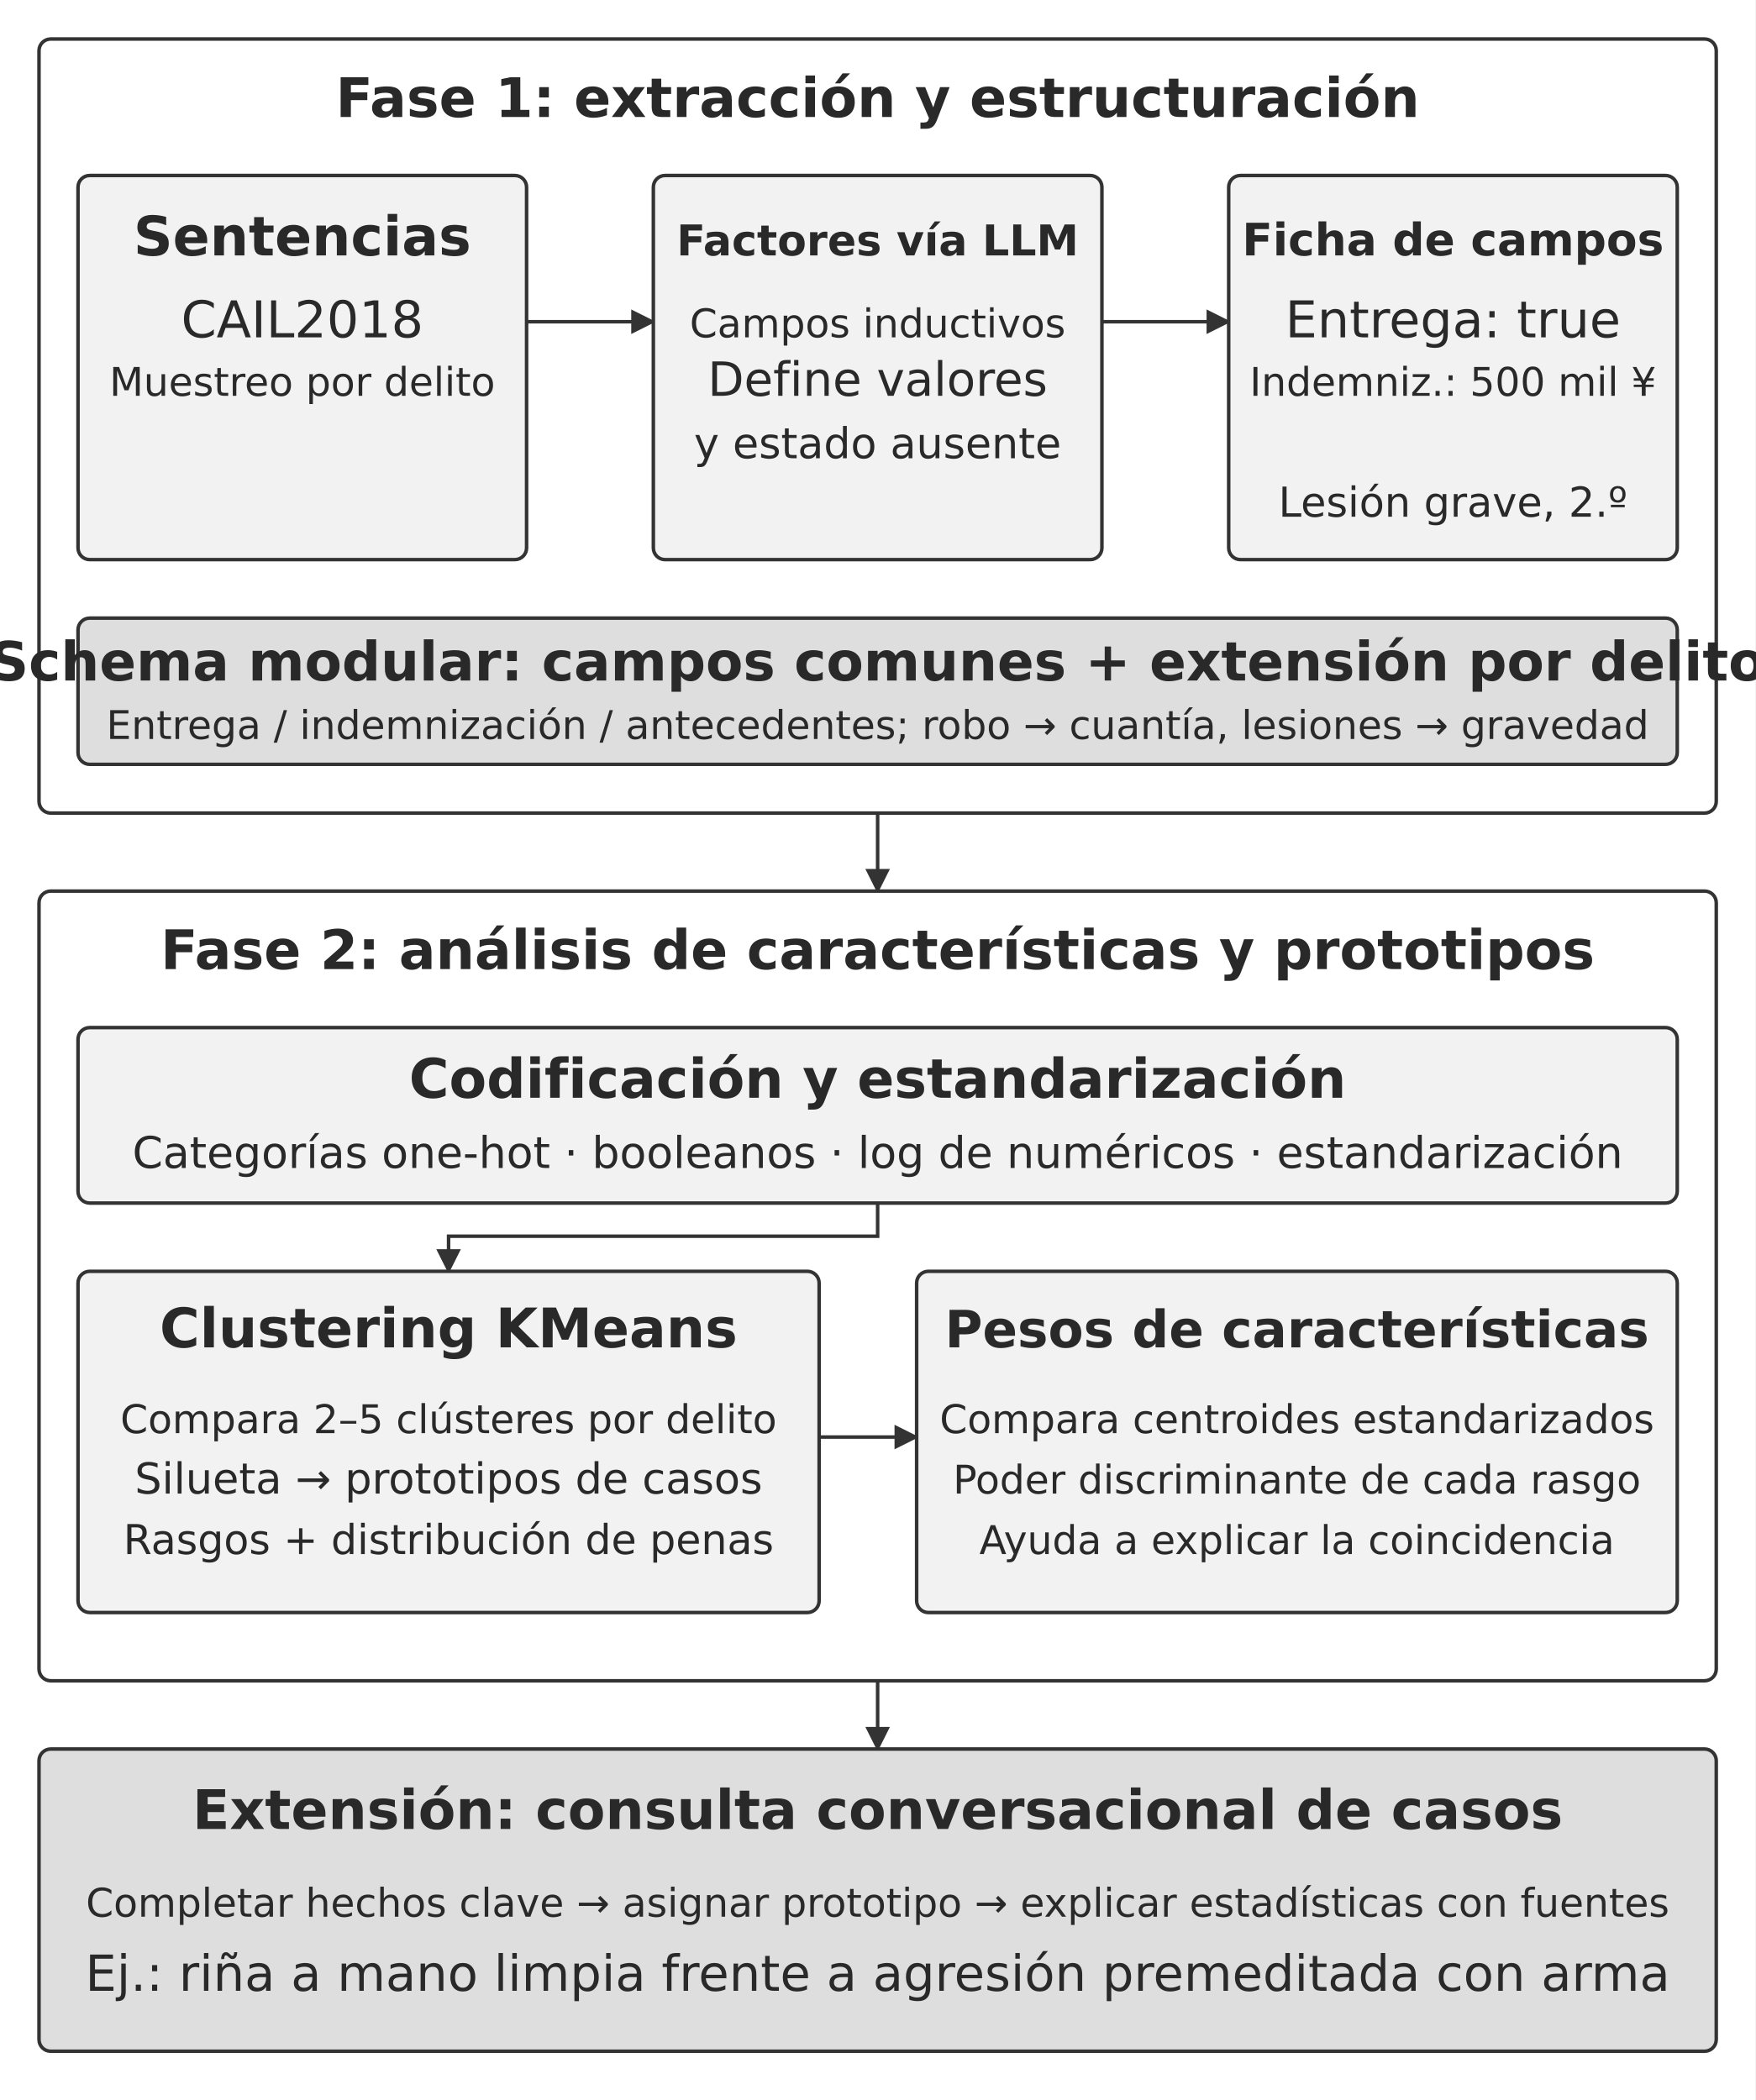
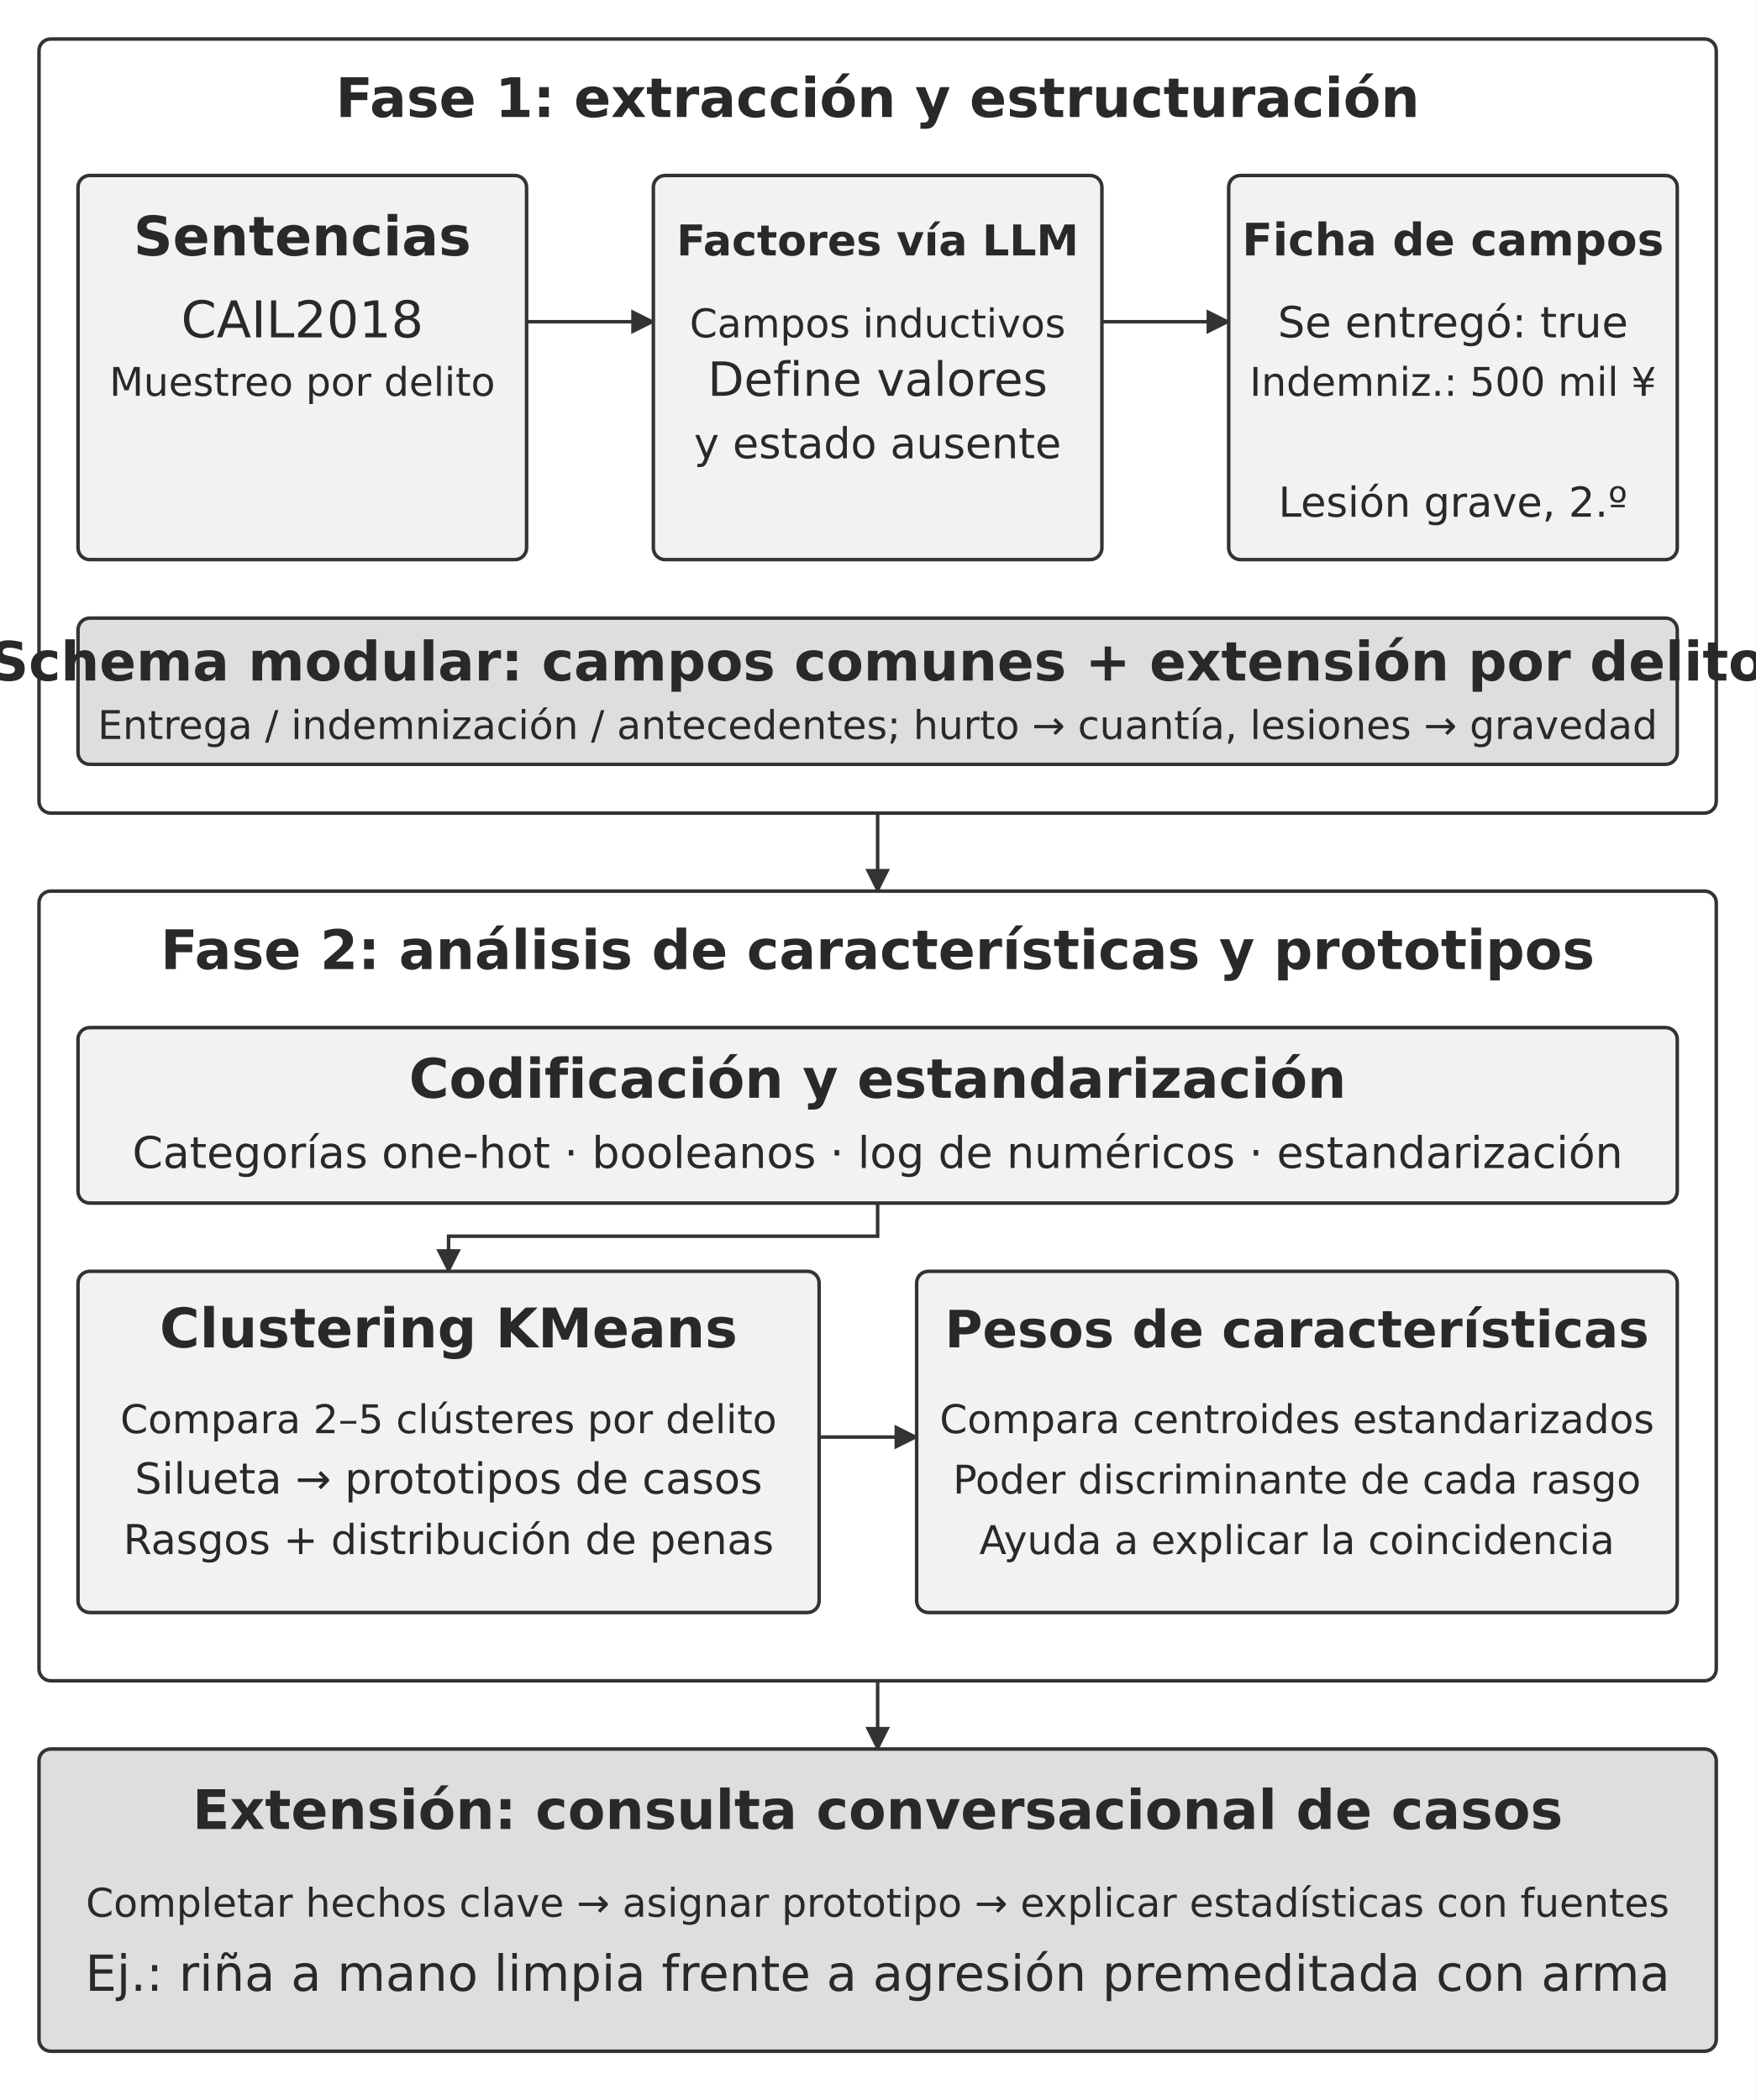
<svg xmlns="http://www.w3.org/2000/svg" width="106.000mm" height="126.847mm" viewBox="0 0 900 1077" role="img" aria-labelledby="title desc">
  <defs>
    <marker id="arrow" viewBox="0 0 10 10" refX="9" refY="5" markerWidth="7" markerHeight="7" orient="auto-start-reverse">
      <path d="M0 0 L10 5 L0 10 Z" fill="#333333" />
    </marker>
  </defs>
  <rect width="900" height="1077" fill="#ffffff" y="0" />
  <rect x="20" y="20" width="860" height="397" rx="6" fill="#ffffff" stroke="#333333" stroke-width="1.8" />
  <text x="450" y="60" text-anchor="middle" font-family="&quot;DejaVu Sans&quot;, Arial, &quot;Helvetica Neue&quot;, sans-serif" font-size="28.0" font-weight="700" fill="#292929">Fase 1: extracción y estructuración</text>
  <rect x="40" y="90" width="230" height="197" rx="6" fill="#f2f2f2" stroke="#333333" stroke-width="1.8" />
  <text x="155" y="131" text-anchor="middle" font-family="&quot;DejaVu Sans&quot;, Arial, &quot;Helvetica Neue&quot;, sans-serif" font-size="28.0" font-weight="700" fill="#292929">Sentencias</text>
  <text x="155" y="173" text-anchor="middle" font-family="&quot;DejaVu Sans&quot;, Arial, &quot;Helvetica Neue&quot;, sans-serif" font-size="26.0" font-weight="400" fill="#292929">CAIL2018</text>
  <text x="155" y="203" text-anchor="middle" font-family="&quot;DejaVu Sans&quot;, Arial, &quot;Helvetica Neue&quot;, sans-serif" font-size="20.3" font-weight="400" fill="#292929">Muestreo por delito</text>
  <path d="M270 165 L335 165" fill="none" stroke="#333333" stroke-width="1.8" marker-end="url(#arrow)" />
  <rect x="335" y="90" width="230" height="197" rx="6" fill="#f2f2f2" stroke="#333333" stroke-width="1.8" />
  <text x="450" y="131" text-anchor="middle" font-family="&quot;DejaVu Sans&quot;, Arial, &quot;Helvetica Neue&quot;, sans-serif" font-size="21.8" font-weight="700" fill="#292929">Factores vía LLM</text>
  <text x="450" y="173" text-anchor="middle" font-family="&quot;DejaVu Sans&quot;, Arial, &quot;Helvetica Neue&quot;, sans-serif" font-size="20.3" font-weight="400" fill="#292929">Campos inductivos</text>
  <text x="450" y="203" text-anchor="middle" font-family="&quot;DejaVu Sans&quot;, Arial, &quot;Helvetica Neue&quot;, sans-serif" font-size="24.2" font-weight="400" fill="#292929">Define valores</text>
  <text x="450" y="235" text-anchor="middle" font-family="&quot;DejaVu Sans&quot;, Arial, &quot;Helvetica Neue&quot;, sans-serif" font-size="21.8" font-weight="400" fill="#292929">y estado ausente</text>
  <path d="M565 165 L630 165" fill="none" stroke="#333333" stroke-width="1.8" marker-end="url(#arrow)" />
  <rect x="630" y="90" width="230" height="197" rx="6" fill="#f2f2f2" stroke="#333333" stroke-width="1.8" />
  <text x="745" y="131" text-anchor="middle" font-family="&quot;DejaVu Sans&quot;, Arial, &quot;Helvetica Neue&quot;, sans-serif" font-size="23.0" font-weight="700" fill="#292929">Ficha de campos</text>
-   <text x="745" y="173" text-anchor="middle" font-family="&quot;DejaVu Sans&quot;, Arial, &quot;Helvetica Neue&quot;, sans-serif" font-size="26.0" font-weight="400" fill="#292929">Entrega: true</text>
+   <text x="745" y="173" text-anchor="middle" font-family="&quot;DejaVu Sans&quot;, Arial, &quot;Helvetica Neue&quot;, sans-serif" font-size="22.0" font-weight="400" fill="#292929">Se entregó: true</text>
  <text x="745" y="203" text-anchor="middle" font-family="&quot;DejaVu Sans&quot;, Arial, &quot;Helvetica Neue&quot;, sans-serif" font-size="20.3" font-weight="400" fill="#292929">Indemniz.: 500 mil ¥</text>
  <text x="745" y="265" text-anchor="middle" font-family="&quot;DejaVu Sans&quot;, Arial, &quot;Helvetica Neue&quot;, sans-serif" font-size="21.2" font-weight="400" fill="#292929">Lesión grave, 2.º</text>
  <rect x="40" y="317" width="820" height="75" rx="6" fill="#dedede" stroke="#333333" stroke-width="1.8" />
  <text x="450" y="349" text-anchor="middle" font-family="&quot;DejaVu Sans&quot;, Arial, &quot;Helvetica Neue&quot;, sans-serif" font-size="27.8" font-weight="700" fill="#292929">Schema modular: campos comunes + extensión por delito</text>
-   <text x="450" y="379" text-anchor="middle" font-family="&quot;DejaVu Sans&quot;, Arial, &quot;Helvetica Neue&quot;, sans-serif" font-size="20.3" font-weight="400" fill="#292929">Entrega / indemnización / antecedentes; robo → cuantía, lesiones → gravedad</text>
+   <text x="450" y="379" text-anchor="middle" font-family="&quot;DejaVu Sans&quot;, Arial, &quot;Helvetica Neue&quot;, sans-serif" font-size="20.3" font-weight="400" fill="#292929">Entrega / indemnización / antecedentes; hurto → cuantía, lesiones → gravedad</text>
  <path d="M450 417 L450 457" fill="none" stroke="#333333" stroke-width="1.8" marker-end="url(#arrow)" />
  <rect x="20" y="457" width="860" height="405" rx="6" fill="#ffffff" stroke="#333333" stroke-width="1.8" />
  <text x="450" y="497" text-anchor="middle" font-family="&quot;DejaVu Sans&quot;, Arial, &quot;Helvetica Neue&quot;, sans-serif" font-size="28.0" font-weight="700" fill="#292929">Fase 2: análisis de características y prototipos</text>
  <rect x="40" y="527" width="820" height="90" rx="6" fill="#f2f2f2" stroke="#333333" stroke-width="1.8" />
  <text x="450" y="563" text-anchor="middle" font-family="&quot;DejaVu Sans&quot;, Arial, &quot;Helvetica Neue&quot;, sans-serif" font-size="28.0" font-weight="700" fill="#292929">Codificación y estandarización</text>
  <text x="450" y="599" text-anchor="middle" font-family="&quot;DejaVu Sans&quot;, Arial, &quot;Helvetica Neue&quot;, sans-serif" font-size="22.4" font-weight="400" fill="#292929">Categorías one-hot · booleanos · log de numéricos · estandarización</text>
  <path d="M450 617 L450 634 L230 634 L230 652" fill="none" stroke="#333333" stroke-width="1.8" marker-end="url(#arrow)" />
  <rect x="40" y="652" width="380" height="175" rx="6" fill="#f2f2f2" stroke="#333333" stroke-width="1.8" />
  <text x="230" y="691" text-anchor="middle" font-family="&quot;DejaVu Sans&quot;, Arial, &quot;Helvetica Neue&quot;, sans-serif" font-size="28.0" font-weight="700" fill="#292929">Clustering KMeans</text>
  <text x="230" y="735" text-anchor="middle" font-family="&quot;DejaVu Sans&quot;, Arial, &quot;Helvetica Neue&quot;, sans-serif" font-size="20.3" font-weight="400" fill="#292929">Compara 2–5 clústeres por delito</text>
  <text x="230" y="766" text-anchor="middle" font-family="&quot;DejaVu Sans&quot;, Arial, &quot;Helvetica Neue&quot;, sans-serif" font-size="21.9" font-weight="400" fill="#292929">Silueta → prototipos de casos</text>
  <text x="230" y="797" text-anchor="middle" font-family="&quot;DejaVu Sans&quot;, Arial, &quot;Helvetica Neue&quot;, sans-serif" font-size="21.1" font-weight="400" fill="#292929">Rasgos + distribución de penas</text>
  <path d="M420 737 L470 737" fill="none" stroke="#333333" stroke-width="1.8" marker-end="url(#arrow)" />
  <rect x="470" y="652" width="390" height="175" rx="6" fill="#f2f2f2" stroke="#333333" stroke-width="1.8" />
  <text x="665" y="691" text-anchor="middle" font-family="&quot;DejaVu Sans&quot;, Arial, &quot;Helvetica Neue&quot;, sans-serif" font-size="26.4" font-weight="700" fill="#292929">Pesos de características</text>
  <text x="665" y="735" text-anchor="middle" font-family="&quot;DejaVu Sans&quot;, Arial, &quot;Helvetica Neue&quot;, sans-serif" font-size="20.3" font-weight="400" fill="#292929">Compara centroides estandarizados</text>
  <text x="665" y="766" text-anchor="middle" font-family="&quot;DejaVu Sans&quot;, Arial, &quot;Helvetica Neue&quot;, sans-serif" font-size="20.3" font-weight="400" fill="#292929">Poder discriminante de cada rasgo</text>
  <text x="665" y="797" text-anchor="middle" font-family="&quot;DejaVu Sans&quot;, Arial, &quot;Helvetica Neue&quot;, sans-serif" font-size="20.3" font-weight="400" fill="#292929">Ayuda a explicar la coincidencia</text>
  <path d="M450 862 L450 897" fill="none" stroke="#333333" stroke-width="1.8" marker-end="url(#arrow)" />
  <rect x="20" y="897" width="860" height="155" rx="6" fill="#dedede" stroke="#333333" stroke-width="1.8" />
  <text x="450" y="938" text-anchor="middle" font-family="&quot;DejaVu Sans&quot;, Arial, &quot;Helvetica Neue&quot;, sans-serif" font-size="28.0" font-weight="700" fill="#292929">Extensión: consulta conversacional de casos</text>
  <text x="450" y="983" text-anchor="middle" font-family="&quot;DejaVu Sans&quot;, Arial, &quot;Helvetica Neue&quot;, sans-serif" font-size="20.3" font-weight="400" fill="#292929">Completar hechos clave → asignar prototipo → explicar estadísticas con fuentes</text>
  <text x="450" y="1021" text-anchor="middle" font-family="&quot;DejaVu Sans&quot;, Arial, &quot;Helvetica Neue&quot;, sans-serif" font-size="25.5" font-weight="400" fill="#292929">Ej.: riña a mano limpia frente a agresión premeditada con arma</text>
  <defs />
</svg>
